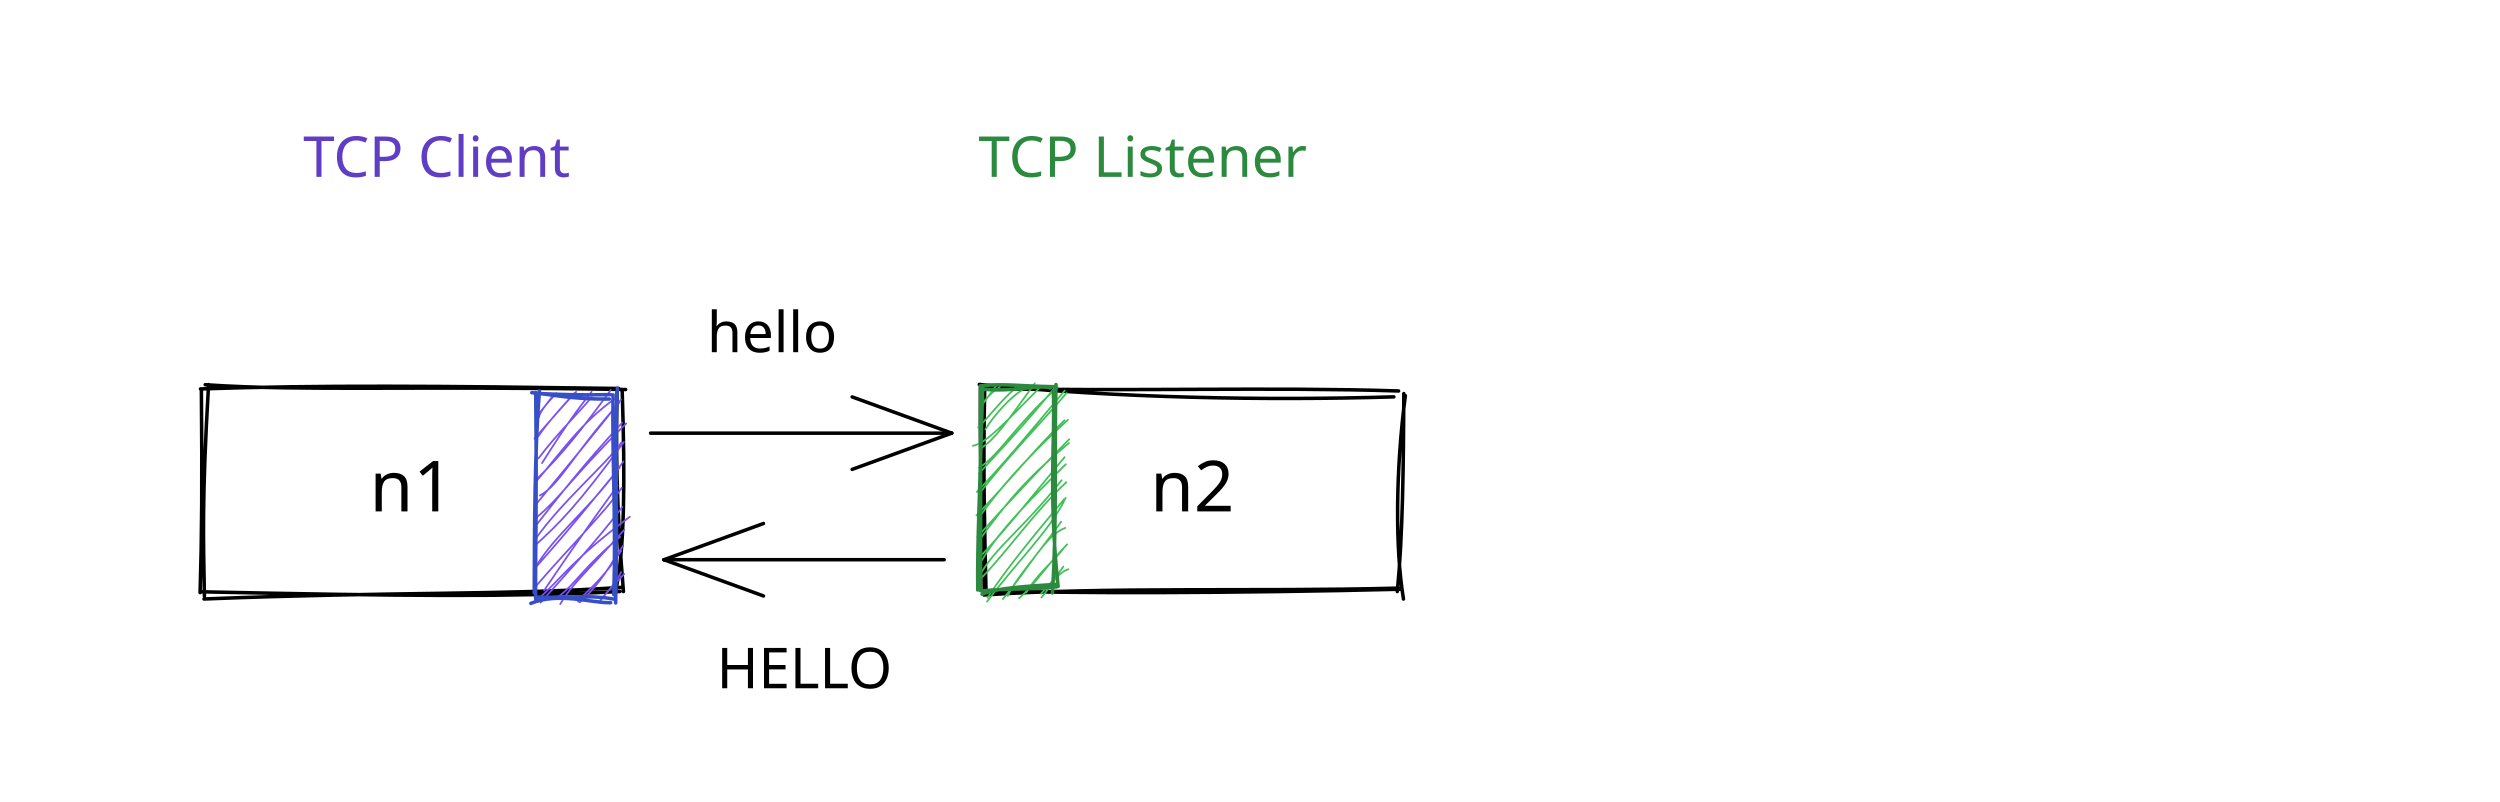
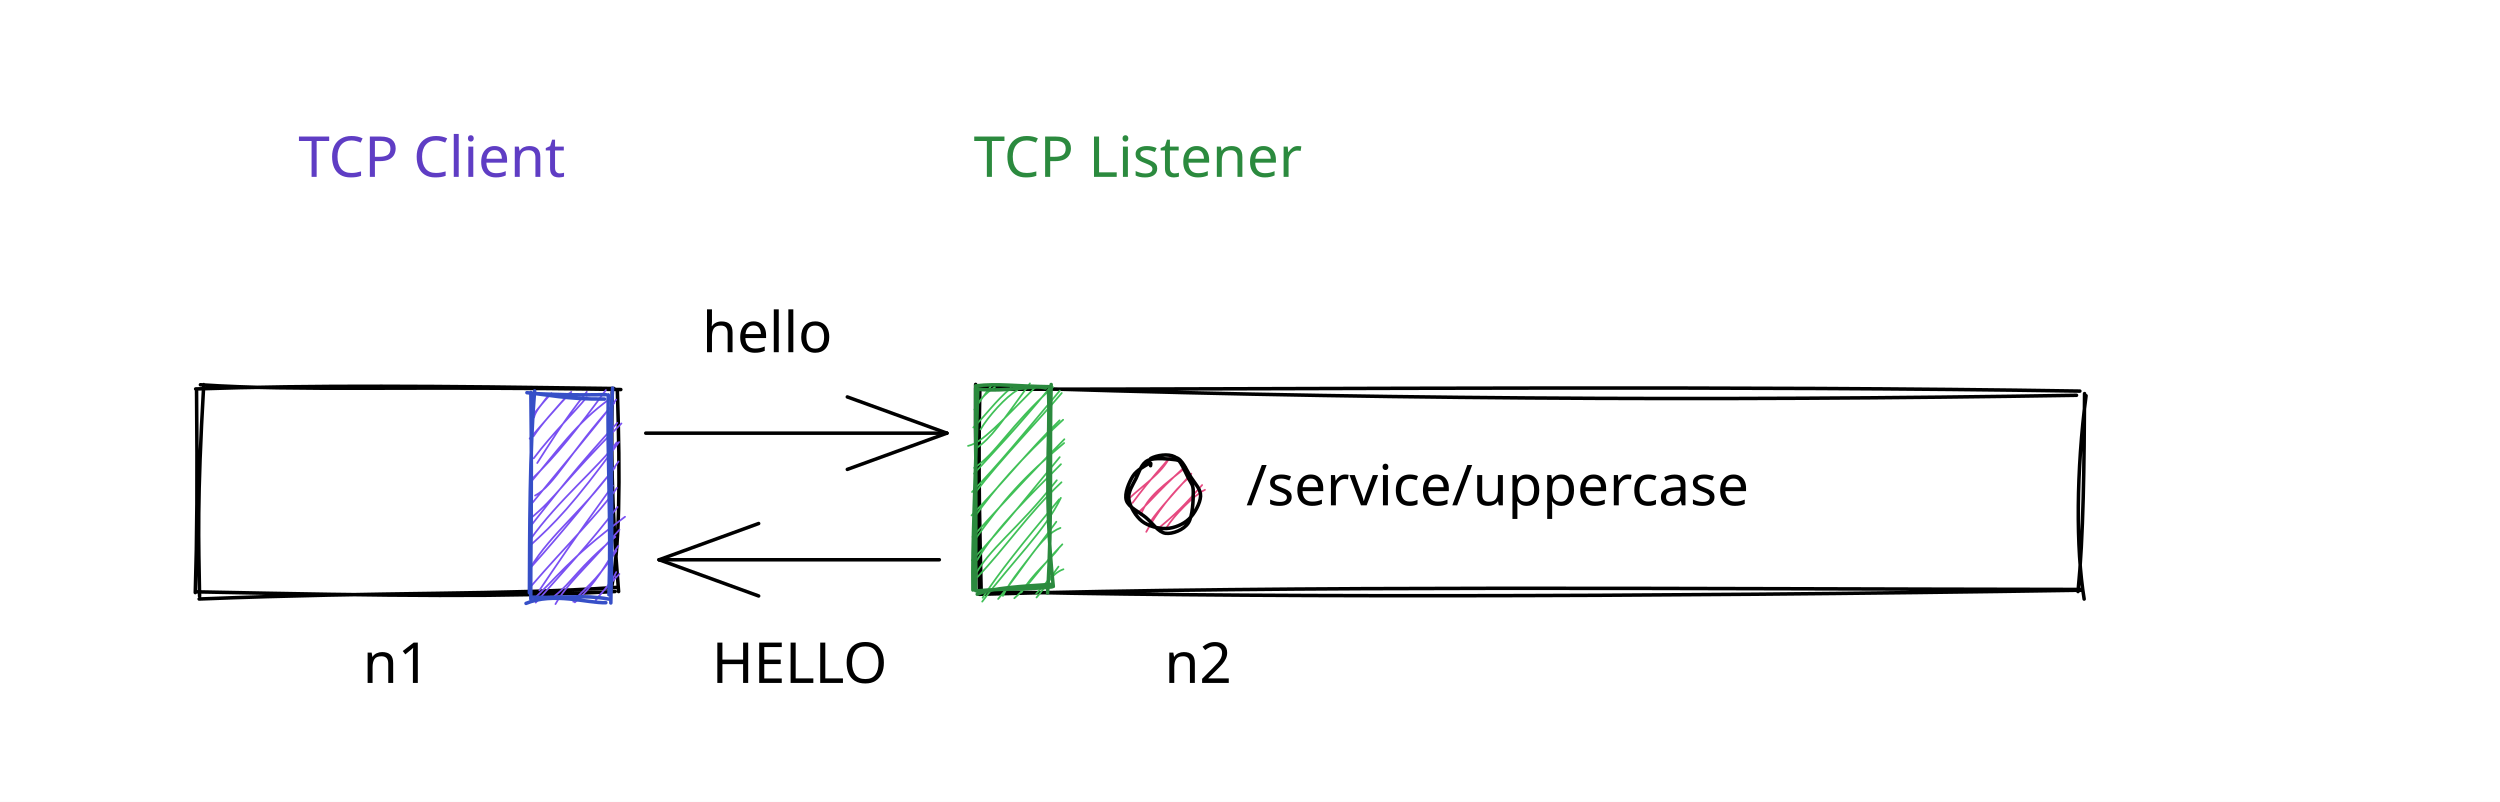
<svg xmlns="http://www.w3.org/2000/svg" version="1.1" viewBox="0 0 708.008 227.082" width="708.008" height="227.082">
  
-   eyJ2ZXJzaW9uIjoiMSIsImVuY29kaW5nIjoiYnN0cmluZyIsImNvbXByZXNzZWQiOnRydWUsImVuY29kZWQiOiJ4nO1ayVbbSFx1MDAxNN3nKzjONig1XHUwMDBm2SVAXHUwMDEykjBcdTAwMWFwhz45XHUwMDFjIcm2giypJVx1MDAxOXD68O/9JDvWYFl4XHUwMDAw4kWzXHUwMDAwu6qkevV0732D+PfV1lYrXHUwMDE5hU7r3VbLubdMz7Uj8671Jlx1MDAxZL91othccnyYXCLZ9zhcdTAwMThGVraynyRh/O7tWzNcZo2em1xcXHUwMDA3wY1hXHUwMDA1g/FljudcZlx1MDAxYz+JYeHf8H1r69/sd2GjyLFcdTAwMTLT73lOdkE2le8lXHUwMDE1qY5cdTAwMWVcdTAwMDZ+tq/GXG5rojGbLnDjXdgucWyY7Zpe7OQz6VDLP+mcq147UH3n+pp14uuzo/fDfNeu63ntZOSNXHUwMDBmZVr9YVSwKU6i4MbpuHbSh3lcXFx1MDAxOZ9eXHUwMDE3XHUwMDA34LT8qihcdTAwMTj2+r5cdTAwMTPHpWuC0LTcZJSOITRcdTAwMWRcdTAwMWQ74d1WPnJcdTAwMGbfXHUwMDA0olx1MDAwNiFEcEH4dFwivZRqaVBOXHRGjGmCleRcdTAwMTWbdlx1MDAwMi+IUpteo+wnt+ratG56YJpvT9ckkenHoVx1MDAxOcGzytfd/T4tVtOxvuP2+lx0XGZyme/nZD7HWEtKhaL5M0t3XHT37ezx/yh6xbcnXvGHnpdcdTAwMWKWTuxVIVOETVx0Oolzn1tbeNAnwj4/8thor393pveDu6/DXHUwMDFkdNmarnuYfMpcclx1MDAxYYa2OcZcclx1MDAxNlxuMYG00Fxi6+m85/o3VVu9wLrJoZaNPryph3jJzlx1MDAwMrqFpvPQXHLQJlx1MDAwMktR8Pxj8K4/9abDm+l6eDNMX1xu3kTMortgzW90MzBCK8XUk6G7XHSAijHBllx1MDAwMGD+nFx1MDAwMz9pu79SV1x1MDAxM1RcdTAwMWH9aFx1MDAwZVxcb1R6VFx1MDAxOTJTaSRF98VcdTAwMGXsl6FQlVa+99xeituWXHUwMDA1J3CiXHUwMDEypFx1MDAxM1x1MDAxN+LFdMHAte2ioluwvVx094z2XHUwMDE3UeIgcnuub3pnuXUr8YtcdTAwMTfgV+VcdTAwMTdjnChcdTAwMDDY4vxcdTAwMWHtndCP+9/9u0Pr6vPt8EtHMnS/8fxC2Fx1MDAxMFJcdTAwMDOkqCaMIVVcIlx1MDAxOSXEXHUwMDEwSGCGMFx1MDAxNbKRZORamdRZI4agOpahXHUwMDE5loHySoE4frpcdTAwMTgyn2WYXHUwMDEwhDhfk2VYLMqys53jrW9unDh+kTxFvrF6vnlON2lgW1x1MDAxMoTzqFY6S5VXJXtcdTAwMWFcdTAwMTnWmKRhIefRTGiuwNVcdTAwMWMtzLIvl7/ERdv8slx1MDAxZpu/+s7l3ugnca82n2XEQEgxoThSkiBWZpnmhlx1MDAxNFx1MDAwNOY1XGI7XY9kr1x1MDAxObJcdTAwMTCXNVFcZlx1MDAxYlx1MDAxNCleun8hWTOk4rhcdTAwMTRlJ4yDdE3IVFx1MDAxZJ45aVx1MDAxYj9e89bsnlx1MDAxZZ9+v1x1MDAxZkXi/cHXs96Ry87LOdxvzJlRXHUwMDE03Fx1MDAxNbK2N0333bU7f1x1MDAxZKGdf2i3e7I7XGZsW+GrcLH7PppccmKMuJI5xtfMXHUwMDA2XHUwMDFiuUTk/JCFidJIS7l4xfOJhbrzoe9se+Ti8ODgXCJcdTAwMWPcssNNJ1x1MDAxM6XM4Fx1MDAwMuIzxZWckGhhcCy5VMWZXG6JaqPQstFKKFx1MDAwNYQu71OIWtJAiqCSfXn84lx1MDAxY1x1MDAwNE+xJeiU4/k3SOhk5GE+y1x1MDAxYfBKXHUwMDExXHUwMDAx7z179UL0PKhcbiZcYlVyieSqfUy/9Gx0/rN/ZJ1cdTAwMGbI0c9cdTAwMWJcdTAwMWWfbzpSXHUwMDE5Rlx1MDAwNqNpUUBUXHUwMDE1q0ukVrxLbYutXHUwMDBlViXrMFpFJkRcdTAwMDbNJUVL4HL1vFxuji3IXHUwMDEyXHUwMDAwXFw/r9rx3Fxu4/9kVjWxZvU4UCwzK+SSUmnN+Fx1MDAxMmEguFC7V4eD/ifq733bZ4h2rpS36eSiilx1MDAxOJhSWpXhzex9Kc1cdKNa/enWXHUwMDE3u1xit1x1MDAwZoRFjm9cdTAwMGbw9el9+Omkc3q4XFzrXHUwMDBixEo/WbIzL3jIQnNjpjSnYIdYXHUwMDAy3/WH3nB8M1xuXHUwMDAxYlx1MDAwZb5fsPmF64LHTFpcdTAwMDNljUKC4ZfpfWkq9LrRY4neXHUwMDE3ftHe1yNiPNP7wmtEXHUwMDExQua+PiEgbIhcYrZEaVx1MDAxZX4l5K/2Ryk+fFxyL4M2Of5+1tvZeJpJYUhAXHUwMDE0XHUwMDE2aUoyXHUwMDFiRjRcdTAwMDGaSSkpayrMqWBdSzay7LXUXHUwMDFjdcksw1YtzDHXkEhcdTAwMDG5/6/M5yaaT1uZj/ev4Vx1MDAxMaSzc6OVgoKPUChcdTAwMDVcdTAwMTbmUbOnn51HaCVcdTAwMWVBXHUwMDA0MFx1MDAxNHhd19TlXGZpXHUwMDAz/KCUXHUwMDE2TDXyaIFoNZdHilx1MDAxYqRC0ymNZvvIiFx1MDAwM7NcdTAwMTnH69XhZDKyWlx1MDAxZFx1MDAwZVx1MDAxMis0Xlx1MDAwMp1cdTAwMDW/mVHywfVt1++VXHKbvFDfX0CRs9BnXHJTK7eRITDCXHUwMDFjPII0XHUwMDE3nFJeWNUzw8xlhkRKZ1x1MDAwZnDm2I5vP25Oc++2YFx1MDAwZTI4pDecca65SqtcdTAwMTk1Y1xyKDNWUDozKZlEkFnPmOSZcbJcdTAwMTNcZlx1MDAwNm5cdTAwMDJOP1x1MDAwZVxcP6k6N/Pi+5TUfcecqdvgSMW5KvvD9I5l1cw/beWIy75MP/94U7t6XHUwMDE2u5XLXlx1MDAxNf8urU+kQMiKPnGmKSPFROAxeWpcdTAwMTbsTZUnTFxmrlx1MDAxMaWVtlxcJk+MXHUwMDFiXGKQz/hcdTAwMDTdz1wiT1JDys6ZUIvpk8BagkLIZfoxT65PXHUwMDA0TFimT/hs+lx1MDAwNPJEXHUwMDExXHUwMDE3kFx0XHUwMDExXGaxXHUwMDE05zE9lydmMEVYVlxyPbM8badKyCmUoIhyhFx1MDAwNc+L1aJaQj5cdGWqJE8oUFWKVzSqdPGTXG5UXHJ6K9ctpFBze8WFZl41gVwiWlx0LFXh/fBjXG5lR2R7+7gj24PL78Eo2r/9ubvNNr1cdTAwMTDhRKZRr/bFXHUwMDA2XHUwMDEz0mBcdTAwMTRcdTAwMWNB6fpcbtVY7vM8XHUwMDBlNL2FT+HPJaYvUe9jrDmV+U7P3S3+vPft29EmNIrHhqzGJzG3sIesSSCQJb14QXLf17R/4eLPVuBFna53tX16Oth8PjEo7CVcdTAwMTW05uWLJFx1MDAwNlx1MDAxMSDd7Fx0XG6SRj7Rhf6rhSCtXHUwMDA1mClfiE9a4ZXKjpX41Hc8L9hcdTAwMDQ+jVxyXHUwMDE58+nVJNK1zDBsJ+CfaV5cdTAwMDCed+3JIfPbtW5d5+5DTbrXzX7Su2ZcdTAwMWNNyeBkudjDq4f/XHUwMDAwJF0hoSJ9
+   eyJ2ZXJzaW9uIjoiMSIsImVuY29kaW5nIjoiYnN0cmluZyIsImNvbXByZXNzZWQiOnRydWUsImVuY29kZWQiOiJ4nO1a2XLa2Fx1MDAxNn3PV7jIa1DOPOTN81x1MDAxMMdDsE2SW10uWVxiJCMktSSwSZf//W5cdC5cdTAwMTIgMFx1MDAxMNutcl1cdTAwMWVsOOPWPmvt6eifXHUwMDBmW1u1ZFx1MDAxONq1L1s1+9EyPbdcdTAwMTWZXHUwMDBmtU9p+8COYjfwoYtkv+OgXHUwMDFmWdlIJ0nC+Mvnz2ZcdTAwMThcdTAwMWFcdTAwMWQ3uVx1MDAwYoKuYVx1MDAwNb3RNNuze7afxDDwP/B7a+uf7G9ho8i2XHUwMDEy0+94djYh68r3UoLNtp5cdTAwMDV+ti9cdTAwMTZcdTAwMTRcdTAwMTFMXGJcdTAwMTeTXHUwMDExbrxcdTAwMDf7JXZcdTAwMGK626ZcdTAwMTfbeU/aVPMvm9eq01xilGPf3bFmfHd1vt3Pt227ntdIht7oqUzL6UdcdTAwMDWh4iRcbrp2020lTrr7TPtkXlx1MDAxY4DW8llR0O84vlx1MDAxZMdTc4LQtNxkmLYhNGlcdTAwMWRp4ctW3vJcYr9cdTAwMDSiXHUwMDA2IURwQfikI51KtTQop1x1MDAwNCPGNMFK8lx1MDAxOZl2XHUwMDAzL4hSmT6i7JNLdWda3Vx1MDAwZYjmtyZjksj049CM4LDycVx1MDAwZuOnpZhcdTAwMTiYMVx1MDAwZf95tlSuc8d2O05cdTAwMDJjuMy3t7MjwFhLSoWiZNKTblx1MDAxYVx1MDAxZbcyOPxVVJLfXHUwMDFhK8nve14uZ9qxX4BQPqdcdTAwMWa2zNFJY6FcdTAwMTBcdTAwMTNcXDPYSk36Pdfvzi7nXHUwMDA1VjdcdTAwMDdH1vr0qVx1MDAxY5WJ/ZiUXHUwMDAxkiO8XHUwMDEwkFpcdTAwMTOi4URWXHUwMDA35HD/klx1MDAxZVx1MDAxY//0XHUwMDFmzqzbo0H/pClcdTAwMTl6rD4gsSGkXHUwMDA2nVNNXHUwMDE4Q2pcdTAwMWGVhFx1MDAxOFx1MDAwMlx0zFx1MDAxMKZCLkUluVMmtTdHJS6DIUFzMNRCS4E4riZcZvPTXHUwMDBl/KTh/lx1MDAxZdm2qdZcdTAwMDOz53rDqVx1MDAwM8vwXHRcbrravdg6dePE9u2oqMnYhp2zpdjUnG3P7aQ4rnl2e1x1MDAxYeCJXHUwMDBiXHUwMDA2f9KdXHUwMDA0Yd5rgVxmJixcdTAwMTdcdTAwMWS3Zp8liNyO65veVZk8S1x1MDAxObbU7oMyXHUwMDE30owqxTnmhYN+jmYnv36Lm4Z5clx1MDAxY5u/XHUwMDFk+9f+8J64t9WnXHUwMDE5MVx1MDAxMFJMKI6UJIhN00xzQ1xuXHUwMDAy/VogTf+MZVx1MDAxZlx1MDAxObJcdTAwMTCX81xmI9igSPGp9Vx1MDAwYlx1MDAwNt+QXG5cdTAwMGWi6JfGlFx1MDAwM5MvZGpcdTAwMWVejHHjjlx1MDAxY0eF4zVcdTAwMDdm+/vF95+Pw0hsf/t61Tl32fXkYaZAZ0ZR8FCb9Dx9WrbuXqv541x1MDAxY+3+Tdvty71+0GopfFx1MDAxYq627vjbm7mrpWRcIlIsXCJcdTAwMTNBQmgqsFidTIcs1M1cdTAwMWTHrnvk5uzbt5uwN2BnVSdcdTAwMTOl3NBcdTAwMTRcdTAwMGKGZqMoooXBn3NVpW5oXXdcdTAwMDXHXHKEllxuk1x1MDAxMjJcdTAwMTEkXHKkXGKieJ5N4MA4V4grtlx1MDAwNp1yPP9cdTAwMGYkdNzytJhly/CqMHj711x1MDAwZa8gpl9o9yVFklxuplaHauOCnnRa6PreObeue+T8vsvj66pDlWFkMCq1UmRcbiprXHUwMDA2V7xNW1x1MDAxNttcdTAwMWOtSpaBdFx1MDAxNprgXHUwMDFhNJeFQ3tfkdWu585Q/t+Mq8bSbO5cYiCSWMQuRVx1MDAxOLhsvUbuXHUwMDEy3Ki927Oec0j9/dNjhmjzVnlVJ1x1MDAxN1WQyFJKZ+3wXHUwMDFi59NcdTAwMTireXbNJ9BKc8KoVtVMXFz+ICAhdHFAgjA4OlKQ5Dkghl9cdPnROJBi52v4K2iQi59Xnd2qXHUwMDAzkUlhSF1cdTAwMWWSpEDUXHUwMDA0gCilpGxZbFx1MDAwZu6wbcnlsb3UXHUwMDFjtcnLxfaYa1xmXHUwMDFjQej/wf1cdTAwMWJxabR/XHSPMFtcXIxCVFGu1Fx1MDAxYdHSck2/Oo/QRjyC3NhQoHU9Kk5O8YghbWBcdTAwMDVcdTAwMDehIWpcXMqjXHUwMDE17PlCXHUwMDFlKW6QXHUwMDE5mk5oNF+LQlx1MDAxY5jNOP6zUJ78WSi/cSBcdTAwMTUnZpTsuH7L9TvTgo3r/McrWOQs9LL6qZR1ZFxiXGZcdTAwMDZcdTAwMWY0gjRcdTAwMTdcdTAwMWPStMKojlx1MDAxOWYqMyRSOjvAuce2/dbz4iwv/1x1MDAxNMRBXHUwMDA2h1x1MDAwMIAzzjVQR2um5qRcdTAwMDHLjFx1MDAxNVx1MDAwNN9MSiZcdTAwMTH45jmRPDNOdoNez01A6Vx1MDAxN4HrJ7PKzbS4nZLasc25yFx1MDAwZlx1MDAxZanYN8v+MF1x2mrm37ZyxGU/Jt//+lQ6elx1MDAxZbsz0z5cdTAwMTT/r22fXGJZWHhcdTAwMDA9Y07WqTssN9hVNU+YXHUwMDE4XFwjSmcy+8w8MW4gQD7jY3S/inmSXHUwMDFhglrOhFrNPlx0rKXAWK6T0b1f+1x1MDAwNOaJXCIuIFx1MDAxMlwimDJQiyxcZlx1MDAxYZsnZrA0eUrzhVc2T/XUXHUwMDEyckj8IdniXGJcdTAwMGKeX45cdTAwMTatJcSTQkhJXtBAzVJ8xkZNTX5RXHUwMDAzVYLemXkrWaiF5Sa88JqBKFwisVxc5zKvXHUwMDE1kXr9oilcdTAwMWK9Xz+DYXQ8uN+rs6rnIZzI1OlcdFZcdTAwMTY/XHSeejuk51x1MDAwYpMvnFx1MDAwZvM8l1h2kZein0tM80OrUj6cn/Qm5aaj/dPT8ypUmkaCbEYnsTCvx1x1MDAxYayRQsX3OZ7j06OjqXPj4iMr8KJm27utf//eqz6fXHUwMDE45PWSXG5aUr2VxCBcdTAwMDIsN3uBfGT5+1x1MDAxYStdjFx1MDAxM6S1XHUwMDAwMeV75JNje15QXHUwMDA1Po1cdTAwMDTZiE9cdTAwMDWEzNBJSowgXHUwMDA1kat7J2unfms1fzin36ztw26sZHBcdTAwMWGQqrNJcG5IgiFlLrlcZnk790TwSnTCWClcdTAwMDKRoniHdPJJXHUwMDE1uFx1MDAwNFJsRCS2+C1CXHUwMDAyXilF0er15utzXHUwMDE5nDevnEFwQs+I8/Dj8uKoU3UmMaJcZlx1MDAwMSRcdTAwMTK4xDG9XHUwMDFkk1xueFnCJJaeXG5cdTAwMTfoPV4r+rhcdTAwMTJEwptcdTAwMTFcdLzOkvdcdTAwMWZcdTAwMDE6iGu1eoi3N7zqX1x1MDAxZVx1MDAwZsND+3en6189XHUwMDFjXHUwMDBl2je66lRcdTAwMTJSXHUwMDE5irPyXHUwMDE4j2FuXGLCof/V71x1MDAxMFnJXHUwMDFk4jyXlMRcdTAwMTDg8Vx1MDAxN3xcdTAwMTVrXHUwMDE5l7RgmL5cdTAwMTmXPsd2NHAt+3M/XGbtyFx1MDAwMjZVgVslUi3lXHUwMDFhxIduXHUwMDE4l79cdTAwMDaJ9UK2UZVWgshcdTAwMWGOq3Xf/Tt5iJ3B3cHBTv1cZl/fXHUwMDFjOfXKs41xg8Ozll7ZMyyMXHUwMDE3u7H/aFx1MDAwYqZcdTAwMTUqYZo2yoqn081jumnFkVx1MDAwNrvwL9ZPwW9ygeVcdTAwMWEsXHUwMDFjwfPDuFxuVzPDsJHAklx1MDAxM9HgXHUwMDE53NaYnfkytYFrP+yU6LGdfVLQZ/KnwLKz53z68PRfybFzjCJ9
  <defs>
    <style class="style-fonts">
      @font-face {
        font-family: "Virgil";
        src: url("https://unpkg.com/@excalidraw/excalidraw@0.14.2/dist/excalidraw-assets/Virgil.woff2");
      }
      @font-face {
        font-family: "Cascadia";
        src: url("https://unpkg.com/@excalidraw/excalidraw@0.14.2/dist/excalidraw-assets/Cascadia.woff2");
      }
    </style>
  </defs>
  <rect x="0" y="0" width="708.008" height="227.082" fill="#ffffff" />
-   <g stroke-linecap="round" transform="translate(278.6582 110.8356) rotate(0 59 28.5)">
-     <path d="M-1.32 -1.95 C38.78 1.92, 79.65 2.63, 116.08 1.56 M0.53 -0.81 C41.14 0.05, 81.54 -1.28, 117.42 -0.11 M119.34 1.23 C116.58 22.18, 116.45 44.54, 118.81 58.81 M118.91 0.63 C118.81 20.6, 118.63 41.01, 117.06 56.69 M117.52 55.72 C76.15 56.78, 34.95 55.29, 0.01 57.66 M118.12 56.03 C71.14 57.19, 23.99 57.27, -0.07 56.43 M0.05 55.93 C0.05 46.39, -1.25 32.35, -0.99 -1.97 M0.6 57.3 C0.23 40.44, -0.3 23.23, 0.21 -0.73" stroke="#000000" stroke-width="1" fill="none" />
+   <g stroke-linecap="round" transform="translate(277.291 110.8395) rotate(0 156.0723 28.5)">
+     <path d="M-0.94 -1.39 C103.38 2.28, 208.25 2.79, 310.78 1.11 M0.38 -0.58 C107.75 -0.68, 214.97 -1.62, 311.73 -0.08 M313.49 1.23 C310.72 22.18, 310.59 44.54, 312.95 58.81 M313.06 0.63 C312.95 20.6, 312.77 41.01, 311.21 56.69 M311.8 56.09 C200.68 55.96, 89.69 54.9, 0.01 57.47 M312.23 56.31 C187.72 58.32, 63.09 58.37, -0.05 56.59 M0.05 55.93 C0.05 46.39, -1.25 32.35, -0.99 -1.97 M0.6 57.3 C0.23 40.44, -0.3 23.23, 0.21 -0.73" stroke="#000000" stroke-width="1" fill="none" />
  </g>
-   <g transform="translate(324.6582 126.8356) rotate(0 13 12.5)">
-     <text x="13" y="18" font-family="Virgil, Segoe UI Emoji" font-size="20px" fill="#000000" text-anchor="middle" style="white-space: pre;" direction="ltr">n2</text>
-   </g>
-   <g transform="translate(277.1146 36.08856) rotate(0 53 10)">
+   <g transform="translate(275.7474 36.09247) rotate(0 53 10)">
    <text x="0" y="14" font-family="Virgil, Segoe UI Emoji" font-size="16px" fill="#2b8a3e" text-anchor="start" style="white-space: pre;" direction="ltr">TCP Listener</text>
  </g>
-   <g stroke-linecap="round" transform="translate(277.444 109.2445) rotate(0 10.6543 28.89258)">
+   <g stroke-linecap="round" transform="translate(276.0768 109.2484) rotate(0 10.6543 28.89258)">
    <path d="M0 0 C0 0, 0 0, 0 0 M0 0 C0 0, 0 0, 0 0 M0.35 5.61 C1.19 4.47, 2.83 2.18, 5.67 0.41 M-0.13 6.74 C1.44 4.25, 2.93 2.4, 4.62 0.02 M1.63 12.37 C3.62 8.87, 8.94 2.93, 11.99 1.3 M-0.43 11.82 C3.54 7.86, 5.46 4.76, 10.2 0.63 M-1.92 17.03 C2.07 16.16, 7.2 10.43, 17.21 0.32 M0.33 17.74 C4.63 14.88, 7.58 10.36, 15.6 -0.67 M-0.2 23.25 C5.83 19.5, 9.92 11.26, 22.13 0.38 M-0.22 24.88 C6.27 17.75, 11.4 12.55, 21.26 0.55 M-0.8 30.09 C7.01 21.87, 13.11 14.47, 24.07 1.38 M-0.11 30.56 C7.85 20.26, 17.74 10.21, 24.61 2.06 M-0.93 36.72 C7.57 27.99, 15.37 18.15, 24 9.79 M0.16 36.81 C5.33 29.66, 12.37 21.23, 25 9.63 M-0.44 44.22 C8.18 32.15, 13.97 25.66, 25.29 16.22 M-0.65 42.81 C10.37 30.51, 19.57 21, 25.35 15.15 M0.68 49.35 C5.98 40.27, 15.81 30.88, 24.39 22.22 M-0.81 49.43 C8.54 39.57, 16.39 29.34, 24.04 20.22 M-0.64 54.79 C4.36 45.55, 11.43 41.57, 23.21 26.76 M0.73 54.19 C8.51 46.08, 15.2 36.1, 24.54 27.33 M2.09 61.13 C10.31 50.14, 20.16 40.72, 24.36 31.75 M2.2 60.03 C7.16 52.54, 12.78 45.5, 23.89 32.16 M6.6 60.38 C14.39 51.14, 18.51 42.42, 24.24 40.26 M7.96 59.52 C10.07 54.88, 14.09 50.83, 23.08 38.51 M13.2 58.55 C16.19 53.37, 21.6 49.03, 23.64 46.21 M11.18 60.17 C15.66 56.32, 18.58 51.3, 24.78 44.91 M17.47 59.95 C20.3 56.94, 21.45 53.25, 25.09 51.97 M17.37 58.9 C20.14 55.93, 21.83 53.87, 23.69 51.22" stroke="#40c057" stroke-width="0.5" fill="none" />
    <path d="M0.64 0.95 C9.54 1.87, 16.67 -0.37, 20.01 0.62 M0.22 0.03 C6.59 -0.72, 11.71 0.15, 21.41 0.27 M20.85 1.54 C21.45 14.71, 19.36 29.83, 22.22 56.84 M21.62 -0.35 C21.12 18.44, 21.93 38.04, 20.6 58.67 M22.17 56.21 C13.37 56.8, 4.99 57.19, 0.68 59.04 M21.82 56.96 C14.66 57.82, 8.85 57.29, 0.57 58.1 M-0.55 57.84 C-0.73 44.46, 0.11 28.95, 0.84 0.98 M0.23 58.03 C0.34 37.8, 0.27 15.32, 0.21 0.67" stroke="#2b8a3e" stroke-width="1" fill="none" />
  </g>
  <g stroke-linecap="round" transform="translate(10 10) rotate(0 344.0039 103.541)">
    <path d="M32 0 M32 0 C180.37 1.76, 329.48 3.08, 656.01 0 M32 0 C207.97 -2.19, 384.27 -2.02, 656.01 0 M656.01 0 C678.26 -1.4, 689.93 12.59, 688.01 32 M656.01 0 C677.28 2.27, 687.97 8.38, 688.01 32 M688.01 32 C688.9 67.71, 689.8 106.8, 688.01 175.08 M688.01 32 C687.97 68.28, 687.15 105.65, 688.01 175.08 M688.01 175.08 C687.04 198.02, 679.01 205.93, 656.01 207.08 M688.01 175.08 C690.16 196.44, 677.35 208.5, 656.01 207.08 M656.01 207.08 C465.48 207.35, 275.43 207.48, 32 207.08 M656.01 207.08 C522.74 207.07, 389.91 207.18, 32 207.08 M32 207.08 C10.43 207.25, -1.94 196.63, 0 175.08 M32 207.08 C10.98 207.47, 0.76 195.28, 0 175.08 M0 175.08 C-0.88 127.52, -0.38 80.57, 0 32 M0 175.08 C0.64 134.84, 0.57 94.66, 0 32 M0 32 C0.84 10.53, 8.77 0.58, 32 0 M0 32 C-1.23 9.47, 12.92 1.56, 32 0" stroke="transparent" stroke-width="1" fill="none" />
  </g>
-   <g transform="translate(85.87354 36.08856) rotate(0 43.5 10)">
+   <g transform="translate(84.50635 36.09247) rotate(0 43.5 10)">
    <text x="0" y="14" font-family="Virgil, Segoe UI Emoji" font-size="16px" fill="#5f3dc4" text-anchor="start" style="white-space: pre;" direction="ltr">TCP Client</text>
  </g>
-   <g stroke-linecap="round" transform="translate(57.56885 110.8356) rotate(0 59 28.5)">
+   <g stroke-linecap="round" transform="translate(56.20166 110.8395) rotate(0 59 28.5)">
    <path d="M0.56 -1.88 C28.71 0.02, 58.54 -1.59, 119.61 -0.52 M-0.79 -0.69 C32.74 -1.83, 66.65 -1.53, 117.69 -0.82 M118.64 -0.04 C119.45 24.23, 119.4 45.84, 116.67 56.89 M117.2 0.2 C116.89 14.5, 116.86 31.1, 118.99 56.69 M118.4 55.51 C85.41 57.76, 54.1 56.66, 0.2 58.8 M117.99 56.68 C87 58.34, 55.89 57.93, -0.43 56.77 M0.32 58 C0.06 42.12, -0.43 31.19, 1.5 -1.92 M-0.9 56.98 C-0.4 40.73, -0.31 25.7, -0.54 -0.57" stroke="#000000" stroke-width="1" fill="none" />
  </g>
-   <g transform="translate(108.0688 126.8356) rotate(0 8.5 12.5)">
-     <text x="8.5" y="18" font-family="Virgil, Segoe UI Emoji" font-size="20px" fill="#000000" text-anchor="middle" style="white-space: pre;" direction="ltr">n1</text>
-   </g>
-   <g stroke-linecap="round" transform="translate(152.2349 111.4056) rotate(0 10.6543 28.89258)">
+   <g stroke-linecap="round" transform="translate(150.8677 111.4095) rotate(0 10.6543 28.89258)">
    <path d="M0 0 C0 0, 0 0, 0 0 M0 0 C0 0, 0 0, 0 0 M0.37 6.82 C0.82 4.99, 2.22 3.35, 5.31 -0.05 M-0.5 6.47 C1.81 4.44, 3.18 1.95, 4.63 0.44 M-0.87 12.82 C2.66 8.82, 7.36 3.23, 10.92 -0.42 M0.23 12.15 C2.61 8.58, 5.83 5.09, 10.39 -0.05 M1.28 19.72 C4.18 15.25, 8.62 7.87, 15.31 -0.43 M0.28 18.39 C5.64 11.26, 11.72 5.49, 15.31 1.08 M-0.58 25.17 C7.09 16.18, 12.21 8.48, 21.92 1.48 M-0.55 24.59 C7.1 17.2, 12.75 9.92, 20.72 -0.95 M0.67 28.93 C6.15 26.08, 10.37 16.86, 23.1 2.73 M-0.35 31.31 C8.36 20.69, 16.17 11.46, 23.64 1.76 M-0.9 35.63 C6.88 29.33, 8.24 25.33, 25.12 8.52 M-0.78 37.82 C6.32 28.81, 12.67 20.59, 23.95 8.34 M-0.87 41.63 C7.17 30.23, 18.83 20.78, 23.79 13.86 M-0.84 43.19 C6.13 36.87, 11.27 31.77, 24.45 13.78 M-0.83 49.63 C5.44 39.13, 15.22 32.63, 24.3 19.29 M-0.61 49.37 C9.02 38.64, 16.93 28.63, 23.26 21.03 M1.88 55.79 C6.39 49.16, 10.85 42.4, 22.67 26.12 M-0.54 54.69 C9.32 43.23, 19.02 33.75, 23.86 26.75 M-0.19 58.62 C6.84 52.38, 9.37 47.52, 26.14 34.94 M0.86 59.25 C8.62 50.55, 16.49 42.08, 24.02 32.17 M6.28 57.29 C11.02 53.61, 12.92 49.3, 23.4 40.64 M6.44 59.67 C9.53 54.23, 14.38 50.13, 24.57 38.61 M11.94 59.18 C18.38 53.34, 20.27 48.79, 24.24 43.18 M11.49 59 C14.21 55.41, 17.46 54.06, 23.69 44.6 M17.83 58.52 C19.98 56.13, 22.43 53.27, 23.66 50.6 M17.57 59.19 C18.83 56.86, 20.26 55.83, 24.54 51.14" stroke="#7950f2" stroke-width="0.5" fill="none" />
    <path d="M-1.64 -0.2 C4.15 0.31, 9.29 1.68, 20.33 1.61 M0.88 0.07 C6.5 0.31, 11.75 0.52, 20.71 0.36 M22.62 -1.51 C21.73 14.46, 22.81 30.76, 22.12 59.35 M21.39 0.41 C21.05 18.7, 22.26 35.43, 21.59 57.04 M20.7 59.28 C15.48 59.42, 5.8 56.26, -1.89 59.47 M21.5 58.25 C14.43 56.94, 8.69 58.05, -0.12 57.7 M-0.94 56.48 C-0.87 39.48, -0.85 15.81, 0.54 -0.71 M-0.54 58.22 C-0.64 44.44, -0.15 32.09, -0.53 -0.27" stroke="#364fc7" stroke-width="1" fill="none" />
  </g>
  <g stroke-linecap="round">
-     <g transform="translate(184.2524 122.6693) rotate(0 42.63672 0)">
+     <g transform="translate(182.8853 122.6732) rotate(0 42.63672 0)">
      <path d="M0 0 C14.21 0, 71.06 0, 85.27 0 M0 0 C14.21 0, 71.06 0, 85.27 0" stroke="#000000" stroke-width="1" fill="none" />
    </g>
-     <g transform="translate(184.2524 122.6693) rotate(0 42.63672 0)">
+     <g transform="translate(182.8853 122.6732) rotate(0 42.63672 0)">
      <path d="M57.08 10.26 C65.01 7.38, 72.93 4.49, 85.27 0 M57.08 10.26 C67.96 6.3, 78.84 2.34, 85.27 0" stroke="#000000" stroke-width="1" fill="none" />
    </g>
-     <g transform="translate(184.2524 122.6693) rotate(0 42.63672 0)">
+     <g transform="translate(182.8853 122.6732) rotate(0 42.63672 0)">
      <path d="M57.08 -10.26 C65.01 -7.38, 72.93 -4.49, 85.27 0 M57.08 -10.26 C67.96 -6.3, 78.84 -2.34, 85.27 0" stroke="#000000" stroke-width="1" fill="none" />
    </g>
  </g>
  <mask />
  <g stroke-linecap="round">
-     <g transform="translate(188.0259 158.517) rotate(0 39.67773 0)">
+     <g transform="translate(186.6587 158.5209) rotate(0 39.67773 0)">
      <path d="M0 0 C13.23 0, 66.13 0, 79.36 0 M0 0 C13.23 0, 66.13 0, 79.36 0" stroke="#000000" stroke-width="1" fill="none" />
    </g>
-     <g transform="translate(188.0259 158.517) rotate(0 39.67773 0)">
+     <g transform="translate(186.6587 158.5209) rotate(0 39.67773 0)">
      <path d="M28.19 -10.26 C17.55 -6.39, 6.9 -2.51, 0 0 M28.19 -10.26 C19.08 -6.94, 9.96 -3.62, 0 0" stroke="#000000" stroke-width="1" fill="none" />
    </g>
-     <g transform="translate(188.0259 158.517) rotate(0 39.67773 0)">
+     <g transform="translate(186.6587 158.5209) rotate(0 39.67773 0)">
      <path d="M28.19 10.26 C17.55 6.39, 6.9 2.51, 0 0 M28.19 10.26 C19.08 6.94, 9.96 3.62, 0 0" stroke="#000000" stroke-width="1" fill="none" />
    </g>
  </g>
  <mask />
-   <g transform="translate(202.9712 180.9154) rotate(0 26 10)">
+   <g transform="translate(201.604 179.4044) rotate(0 26 10)">
    <text x="0" y="14" font-family="Virgil, Segoe UI Emoji" font-size="16px" fill="#000000" text-anchor="start" style="white-space: pre;" direction="ltr">HELLO</text>
  </g>
-   <g transform="translate(200.2329 85.74744) rotate(0 18 10)">
+   <g transform="translate(198.8657 85.75134) rotate(0 18 10)">
    <text x="0" y="14" font-family="Virgil, Segoe UI Emoji" font-size="16px" fill="#000000" text-anchor="start" style="white-space: pre;" direction="ltr">hello</text>
  </g>
+   <g transform="translate(329.7903 179.4044) rotate(0 10.5 10)">
+     <text x="0" y="14" font-family="Virgil, Segoe UI Emoji" font-size="16px" fill="#000000" text-anchor="start" style="white-space: pre;" direction="ltr">n2</text>
+   </g>
+   <g transform="translate(102.7512 179.4044) rotate(0 7 10)">
+     <text x="0" y="14" font-family="Virgil, Segoe UI Emoji" font-size="16px" fill="#000000" text-anchor="start" style="white-space: pre;" direction="ltr">n1</text>
+   </g>
+   <g transform="translate(352.9231 129.1122) rotate(0 74 10)">
+     <text x="0" y="14" font-family="Virgil, Segoe UI Emoji" font-size="16px" fill="#000000" text-anchor="start" style="white-space: pre;" direction="ltr">/service/uppercase</text>
+   </g>
+   <g stroke-linecap="round" transform="translate(319.6067 130.0184) rotate(0 9.875 9.875)">
+     <path d="M5.28 0.62 C5.28 0.62, 5.28 0.62, 5.28 0.62 M5.28 0.62 C5.28 0.62, 5.28 0.62, 5.28 0.62 M0.29 11.05 C3.61 7.75, 9.59 3.96, 11.71 -0.69 M1.14 12.4 C3.47 9.24, 5.75 6.29, 11.44 -0.13 M3.51 15.76 C5.29 10.58, 9.98 7.42, 16.36 2.24 M1.88 15.79 C5.29 13.23, 7.18 10.14, 15.99 2.13 M5.02 20.6 C7.52 15.81, 12.82 8.93, 17.09 5.21 M5.7 18.54 C7.28 15.82, 10.82 11.85, 17.78 4.13 M10.79 19.35 C12.8 16.09, 18.56 10.13, 21.64 8.7 M8.68 19.42 C12.88 15.97, 15.87 13.07, 20.84 7.35" stroke="#e64980" stroke-width="0.5" fill="none" />
+     <path d="M13.35 -0.46 C15.29 0.02, 16.52 3.35, 17.7 5.18 C18.88 7.01, 20.5 8.55, 20.4 10.52 C20.3 12.48, 18.71 15.46, 17.1 16.98 C15.48 18.51, 12.94 19.56, 10.72 19.66 C8.5 19.76, 5.57 18.98, 3.8 17.59 C2.03 16.2, 0.36 13.35, 0.08 11.33 C-0.2 9.31, 1.21 7.3, 2.12 5.47 C3.02 3.64, 3.64 1.24, 5.51 0.36 C7.37 -0.52, 11.7 -0.02, 13.28 0.18 C14.87 0.38, 14.77 1.17, 15 1.58 M6.27 -0.17 C7.99 -1.12, 11.26 -1.59, 13.04 -0.67 C14.81 0.25, 16.04 3.69, 16.93 5.36 C17.81 7.03, 18.33 7.2, 18.33 9.33 C18.33 11.45, 18.21 16.17, 16.9 18.12 C15.6 20.06, 12.47 21.27, 10.48 21.01 C8.48 20.75, 6.78 18.12, 4.93 16.56 C3.08 15.01, 0 13.64, -0.62 11.69 C-1.24 9.74, 0.15 6.58, 1.21 4.84 C2.27 3.1, 4.91 1.76, 5.75 1.26 C6.58 0.77, 6.24 1.53, 6.23 1.87" stroke="#000000" stroke-width="1" fill="none" />
+   </g>
</svg>
